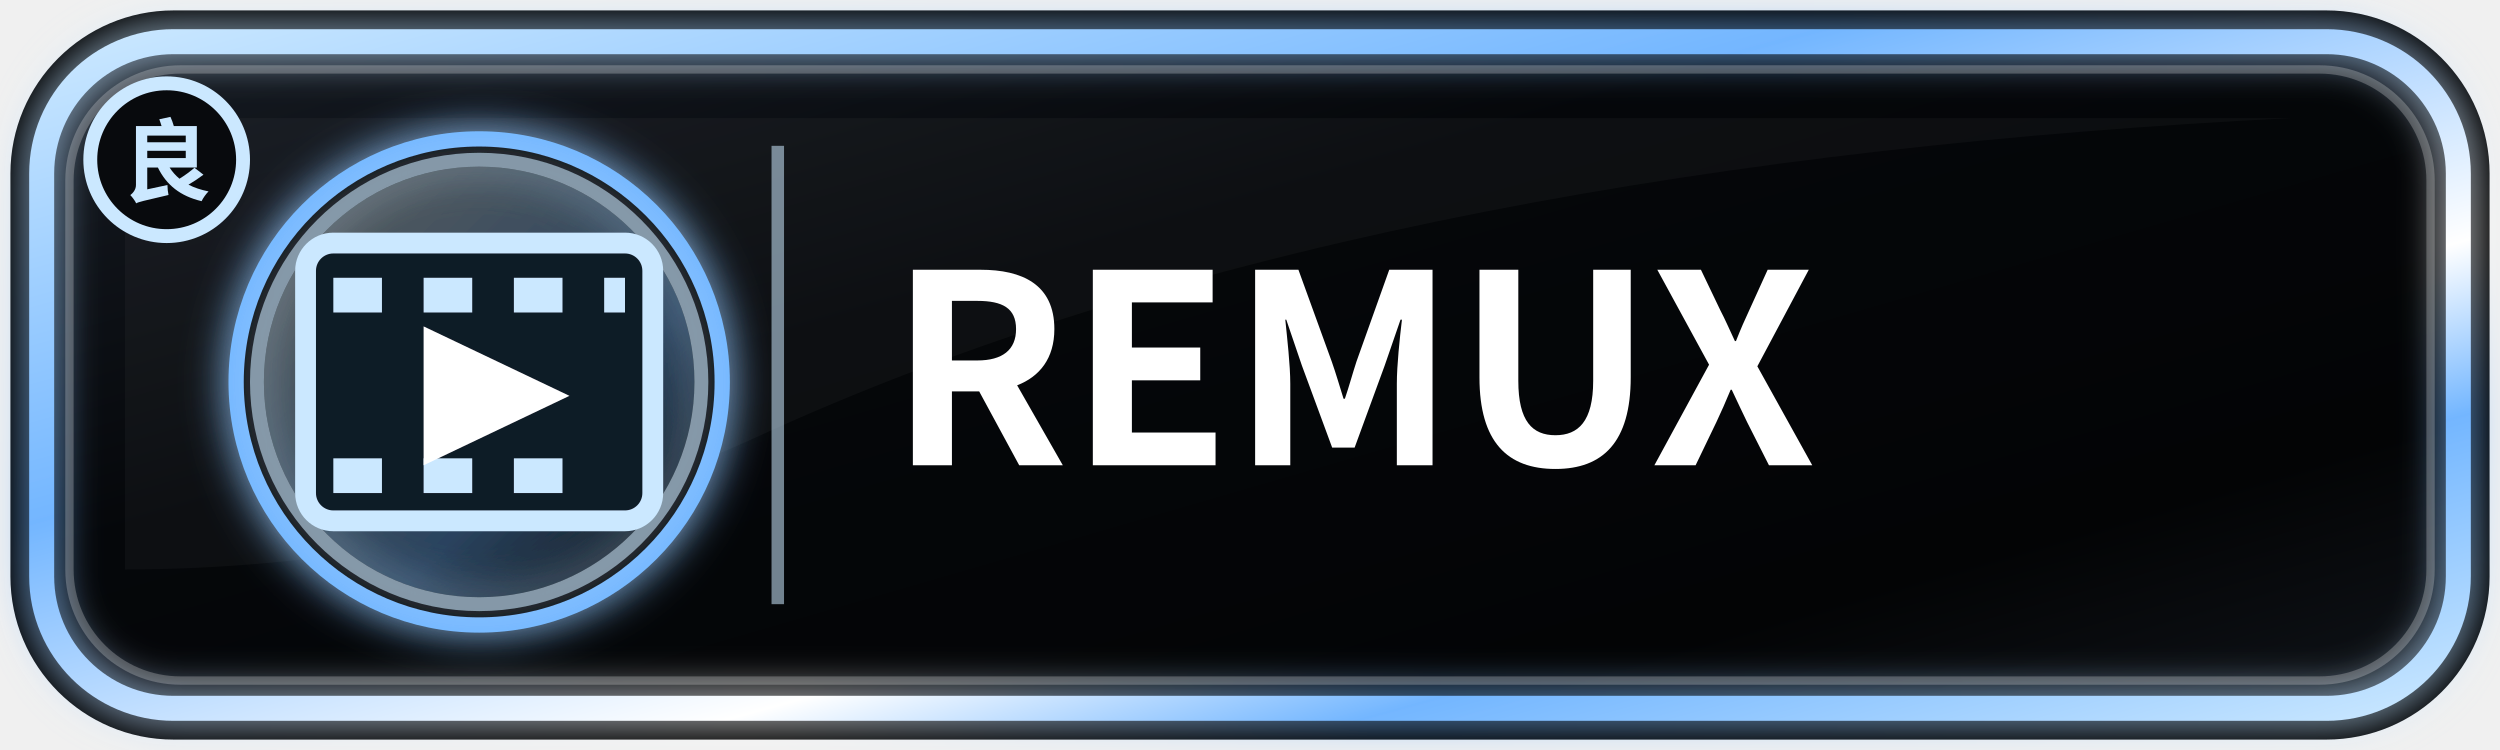
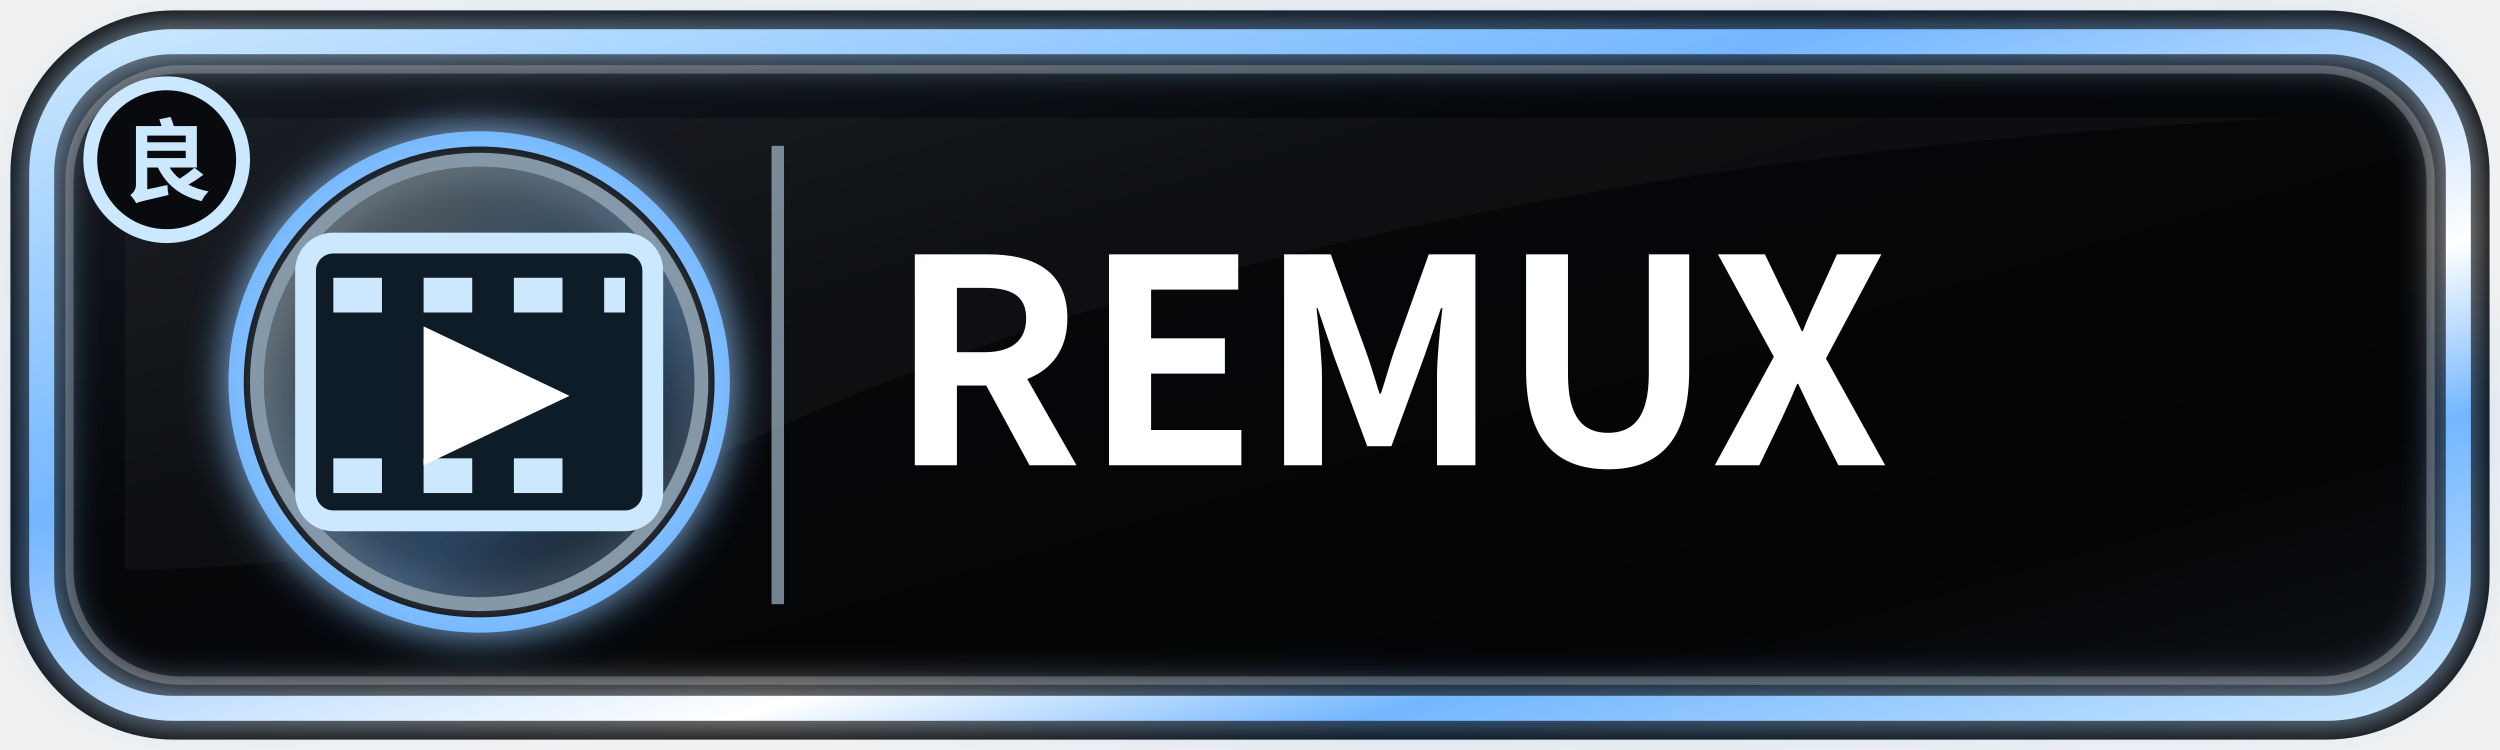
<svg xmlns="http://www.w3.org/2000/svg" width="360" height="108" viewBox="0 0 360 108">
  <defs>
    <linearGradient id="bg" x1="0" y1="0" x2="1" y2="1">
      <stop offset="0" stop-color="#171C24" />
      <stop offset=".38" stop-color="#05070A" />
      <stop offset=".78" stop-color="#030405" />
      <stop offset="1" stop-color="#11151B" />
    </linearGradient>
    <linearGradient id="edge" x1="0" y1="0" x2="1" y2="1">
      <stop offset="0" stop-color="#CBE8FF" />
      <stop offset=".36" stop-color="#73B6FF" />
      <stop offset=".65" stop-color="#FFFFFF" />
      <stop offset=".78" stop-color="#73B6FF" />
      <stop offset="1" stop-color="#CBE8FF" />
    </linearGradient>
    <linearGradient id="iconFill" x1="0" y1="0" x2="1" y2="1">
      <stop offset="0" stop-color="#FFFFFF" />
      <stop offset=".25" stop-color="#CBE8FF" />
      <stop offset=".65" stop-color="#73B6FF" />
      <stop offset="1" stop-color="#0B0D12" />
    </linearGradient>
    <linearGradient id="gold" x1="0" y1="0" x2="1" y2="1">
      <stop offset="0" stop-color="#FFF1A8" />
      <stop offset=".3" stop-color="#FFD45E" />
      <stop offset=".72" stop-color="#B56A00" />
      <stop offset="1" stop-color="#FFF1A8" />
    </linearGradient>
    <filter id="glow" x="-40%" y="-40%" width="180%" height="180%">
      <feGaussianBlur stdDeviation="3" result="b" />
      <feMerge>
        <feMergeNode in="b" />
        <feMergeNode in="SourceGraphic" />
      </feMerge>
    </filter>
    <filter id="soft" x="-20%" y="-20%" width="140%" height="140%">
      <feGaussianBlur stdDeviation="1.2" />
    </filter>
  </defs>
  <rect x="3" y="3" width="354" height="102" rx="22" fill="url(#bg)" stroke="#000000" stroke-width="3" />
  <rect x="6" y="6" width="348" height="96" rx="19" fill="none" stroke="url(#edge)" stroke-width="3.6" filter="url(#glow)" />
  <rect x="10" y="10" width="340" height="88" rx="16" fill="none" stroke="#FFFFFF" stroke-opacity=".24" stroke-width="1.2" />
  <path d="M18 17H330C250 21 173 34 111 62C79 77 45 82 18 82Z" fill="#FFFFFF" opacity=".035" />
  <circle cx="24" cy="23" r="11" fill="#080A0D" stroke="#CBE8FF" stroke-width="2" />
  <text x="24" y="28" text-anchor="middle" font-family="Noto Sans CJK SC,Arial,sans-serif" font-size="13" font-weight="900" fill="#CBE8FF">良</text>
  <g filter="url(#glow)">
    <circle cx="69" cy="55" r="35" fill="#05070A" stroke="#73B6FF" stroke-width="2.2" />
    <circle cx="69" cy="55" r="31" fill="url(#iconFill)" opacity=".34" />
    <circle cx="69" cy="55" r="32" fill="none" stroke="#CBE8FF" stroke-opacity=".58" stroke-width="2" filter="url(#glow)" />
    <rect x="44" y="35" width="50" height="40" rx="4" fill="#111A27" stroke="#CBE8FF" stroke-width="3" />
    <path d="M48 40h7v5h-7zm13 0h7v5h-7zm13 0h7v5h-7zm13 0h3v5h-3M48 66h7v5h-7zm13 0h7v5h-7zm13 0h7v5h-7z" fill="#CBE8FF" />
    <path d="M61 47l21 10-21 10z" fill="#FFFFFF" />
  </g>
  <path d="M112 21v66" stroke="#CBE8FF" stroke-opacity=".55" stroke-width="1.8" />
-   <text x="128" y="67" font-family="Noto Sans CJK SC,Arial,sans-serif" font-size="38" font-weight="900" fill="#FFFFFF">REMUX</text>
+   <text x="128" y="67" font-family="Noto Sans CJK SC,Arial,sans-serif" font-size="41" font-weight="900" fill="#FFFFFF">REMUX</text>
</svg>
